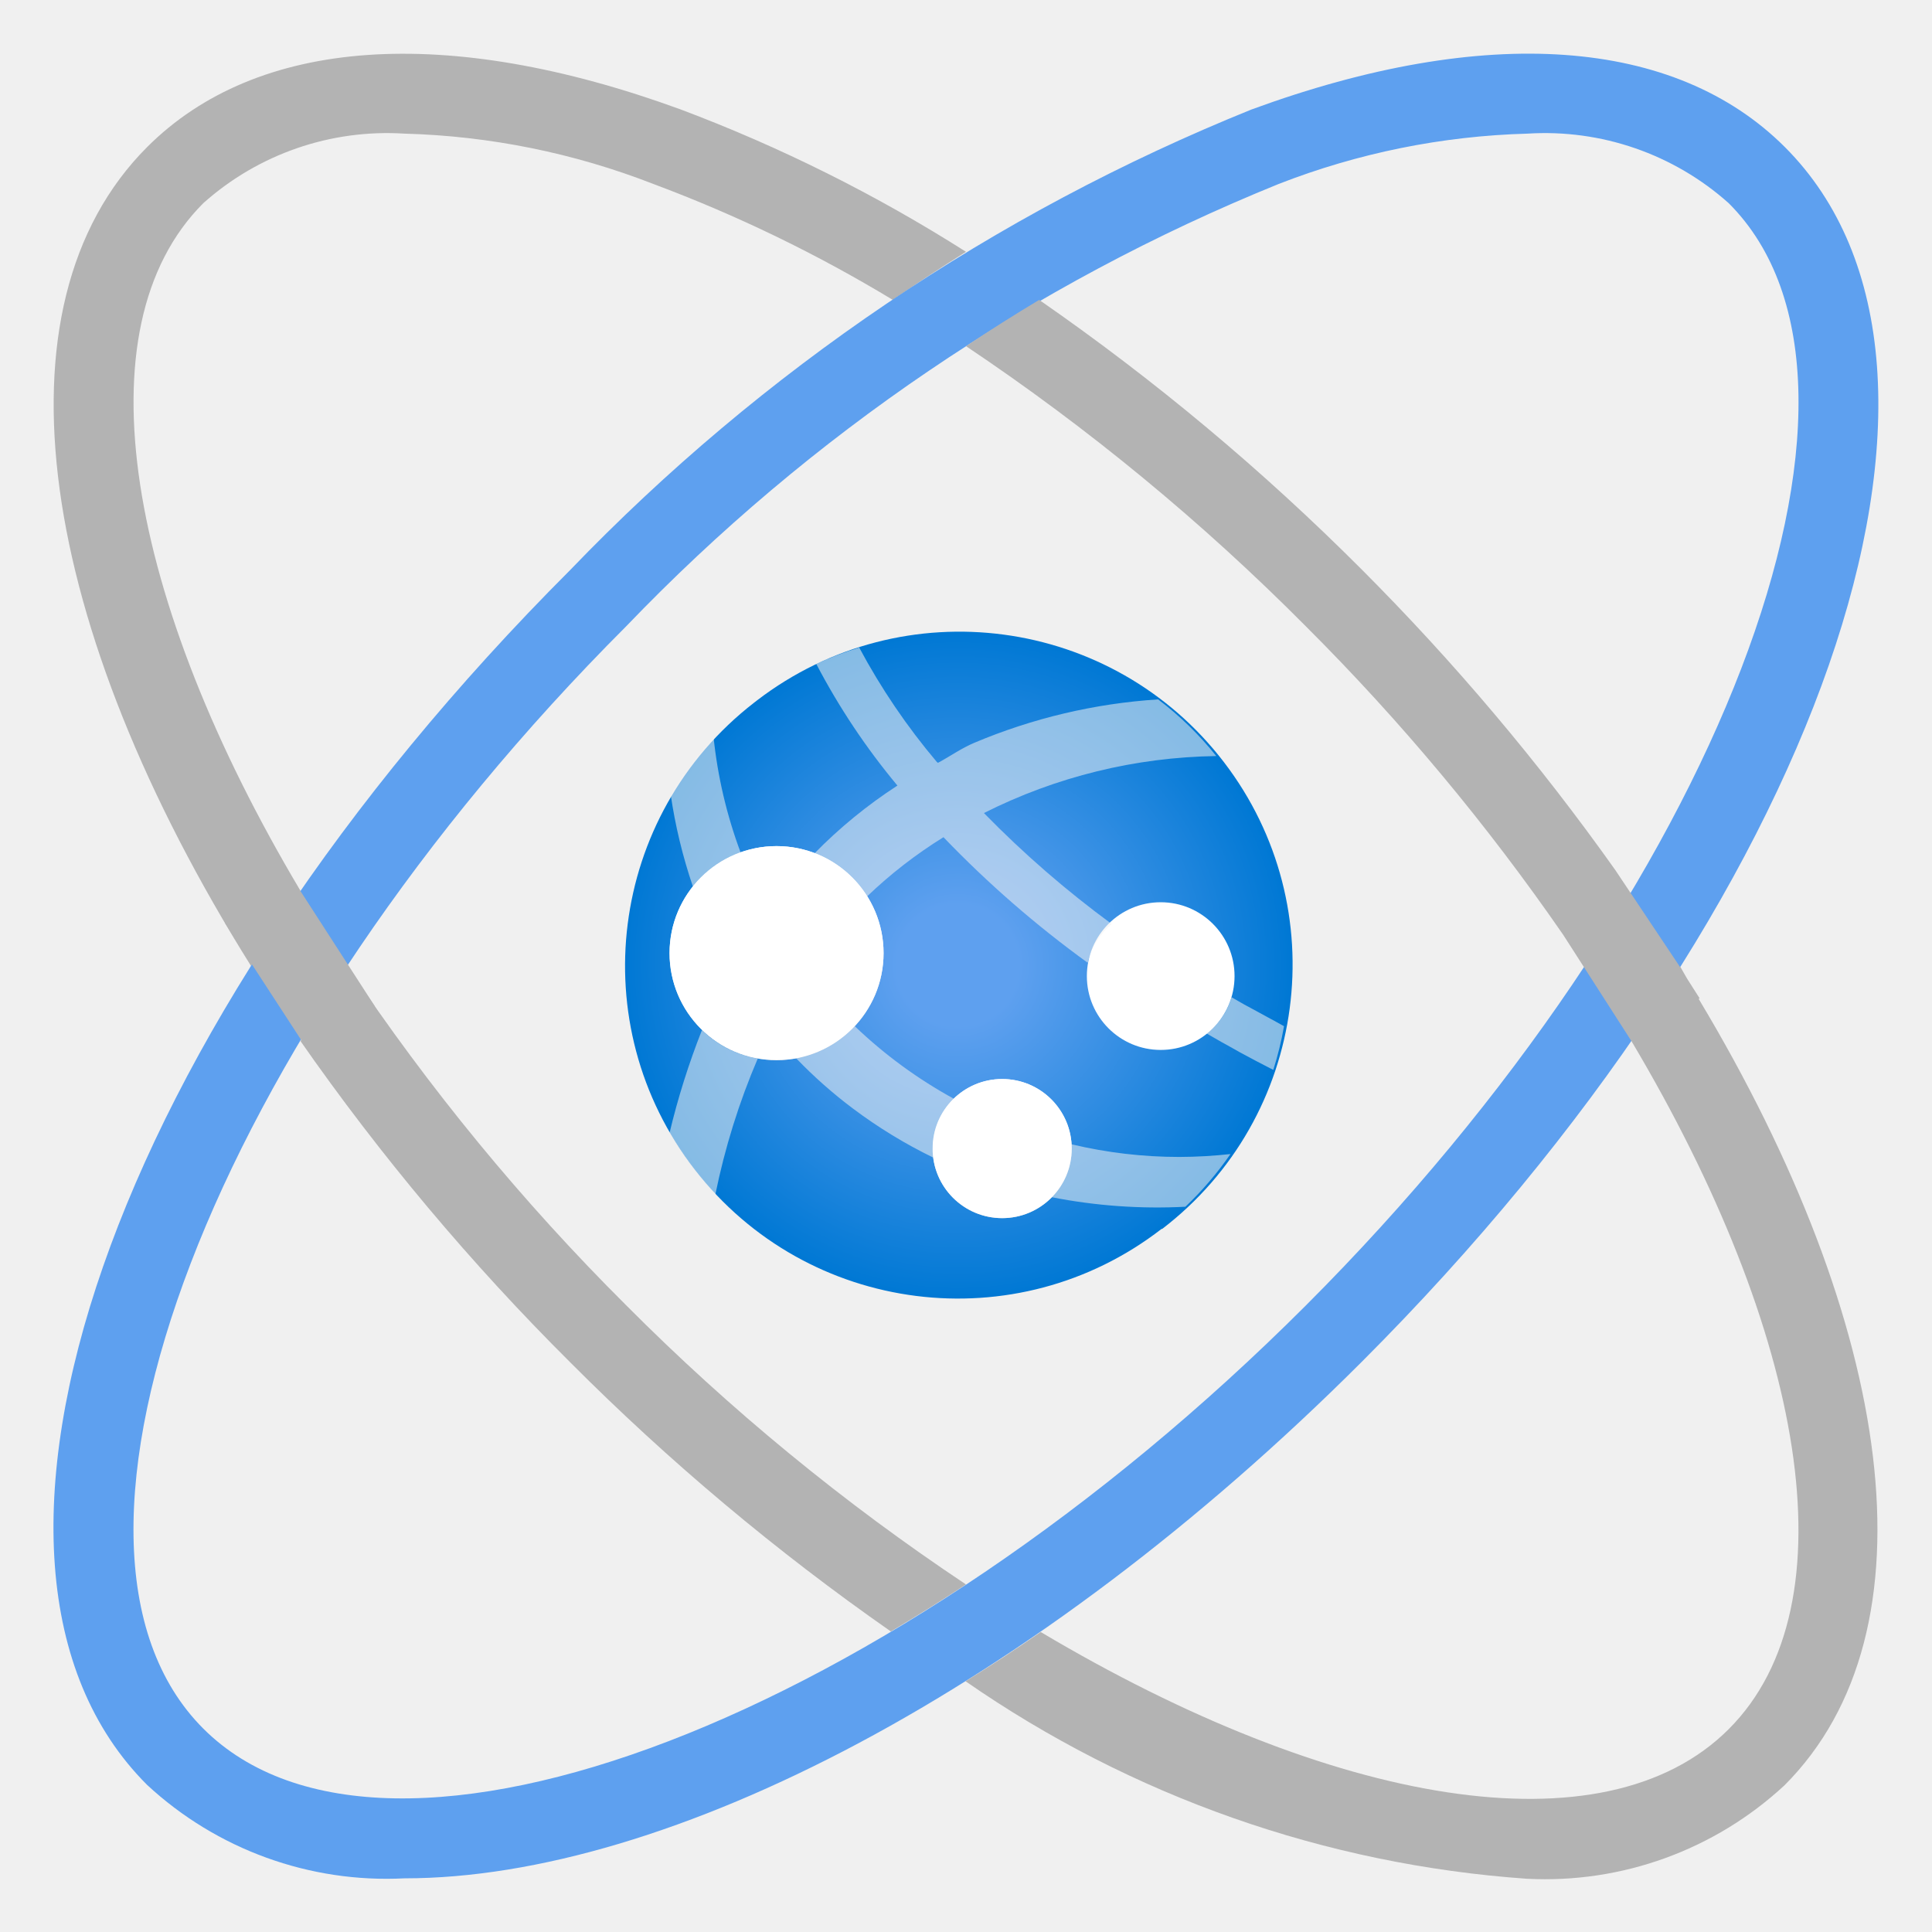
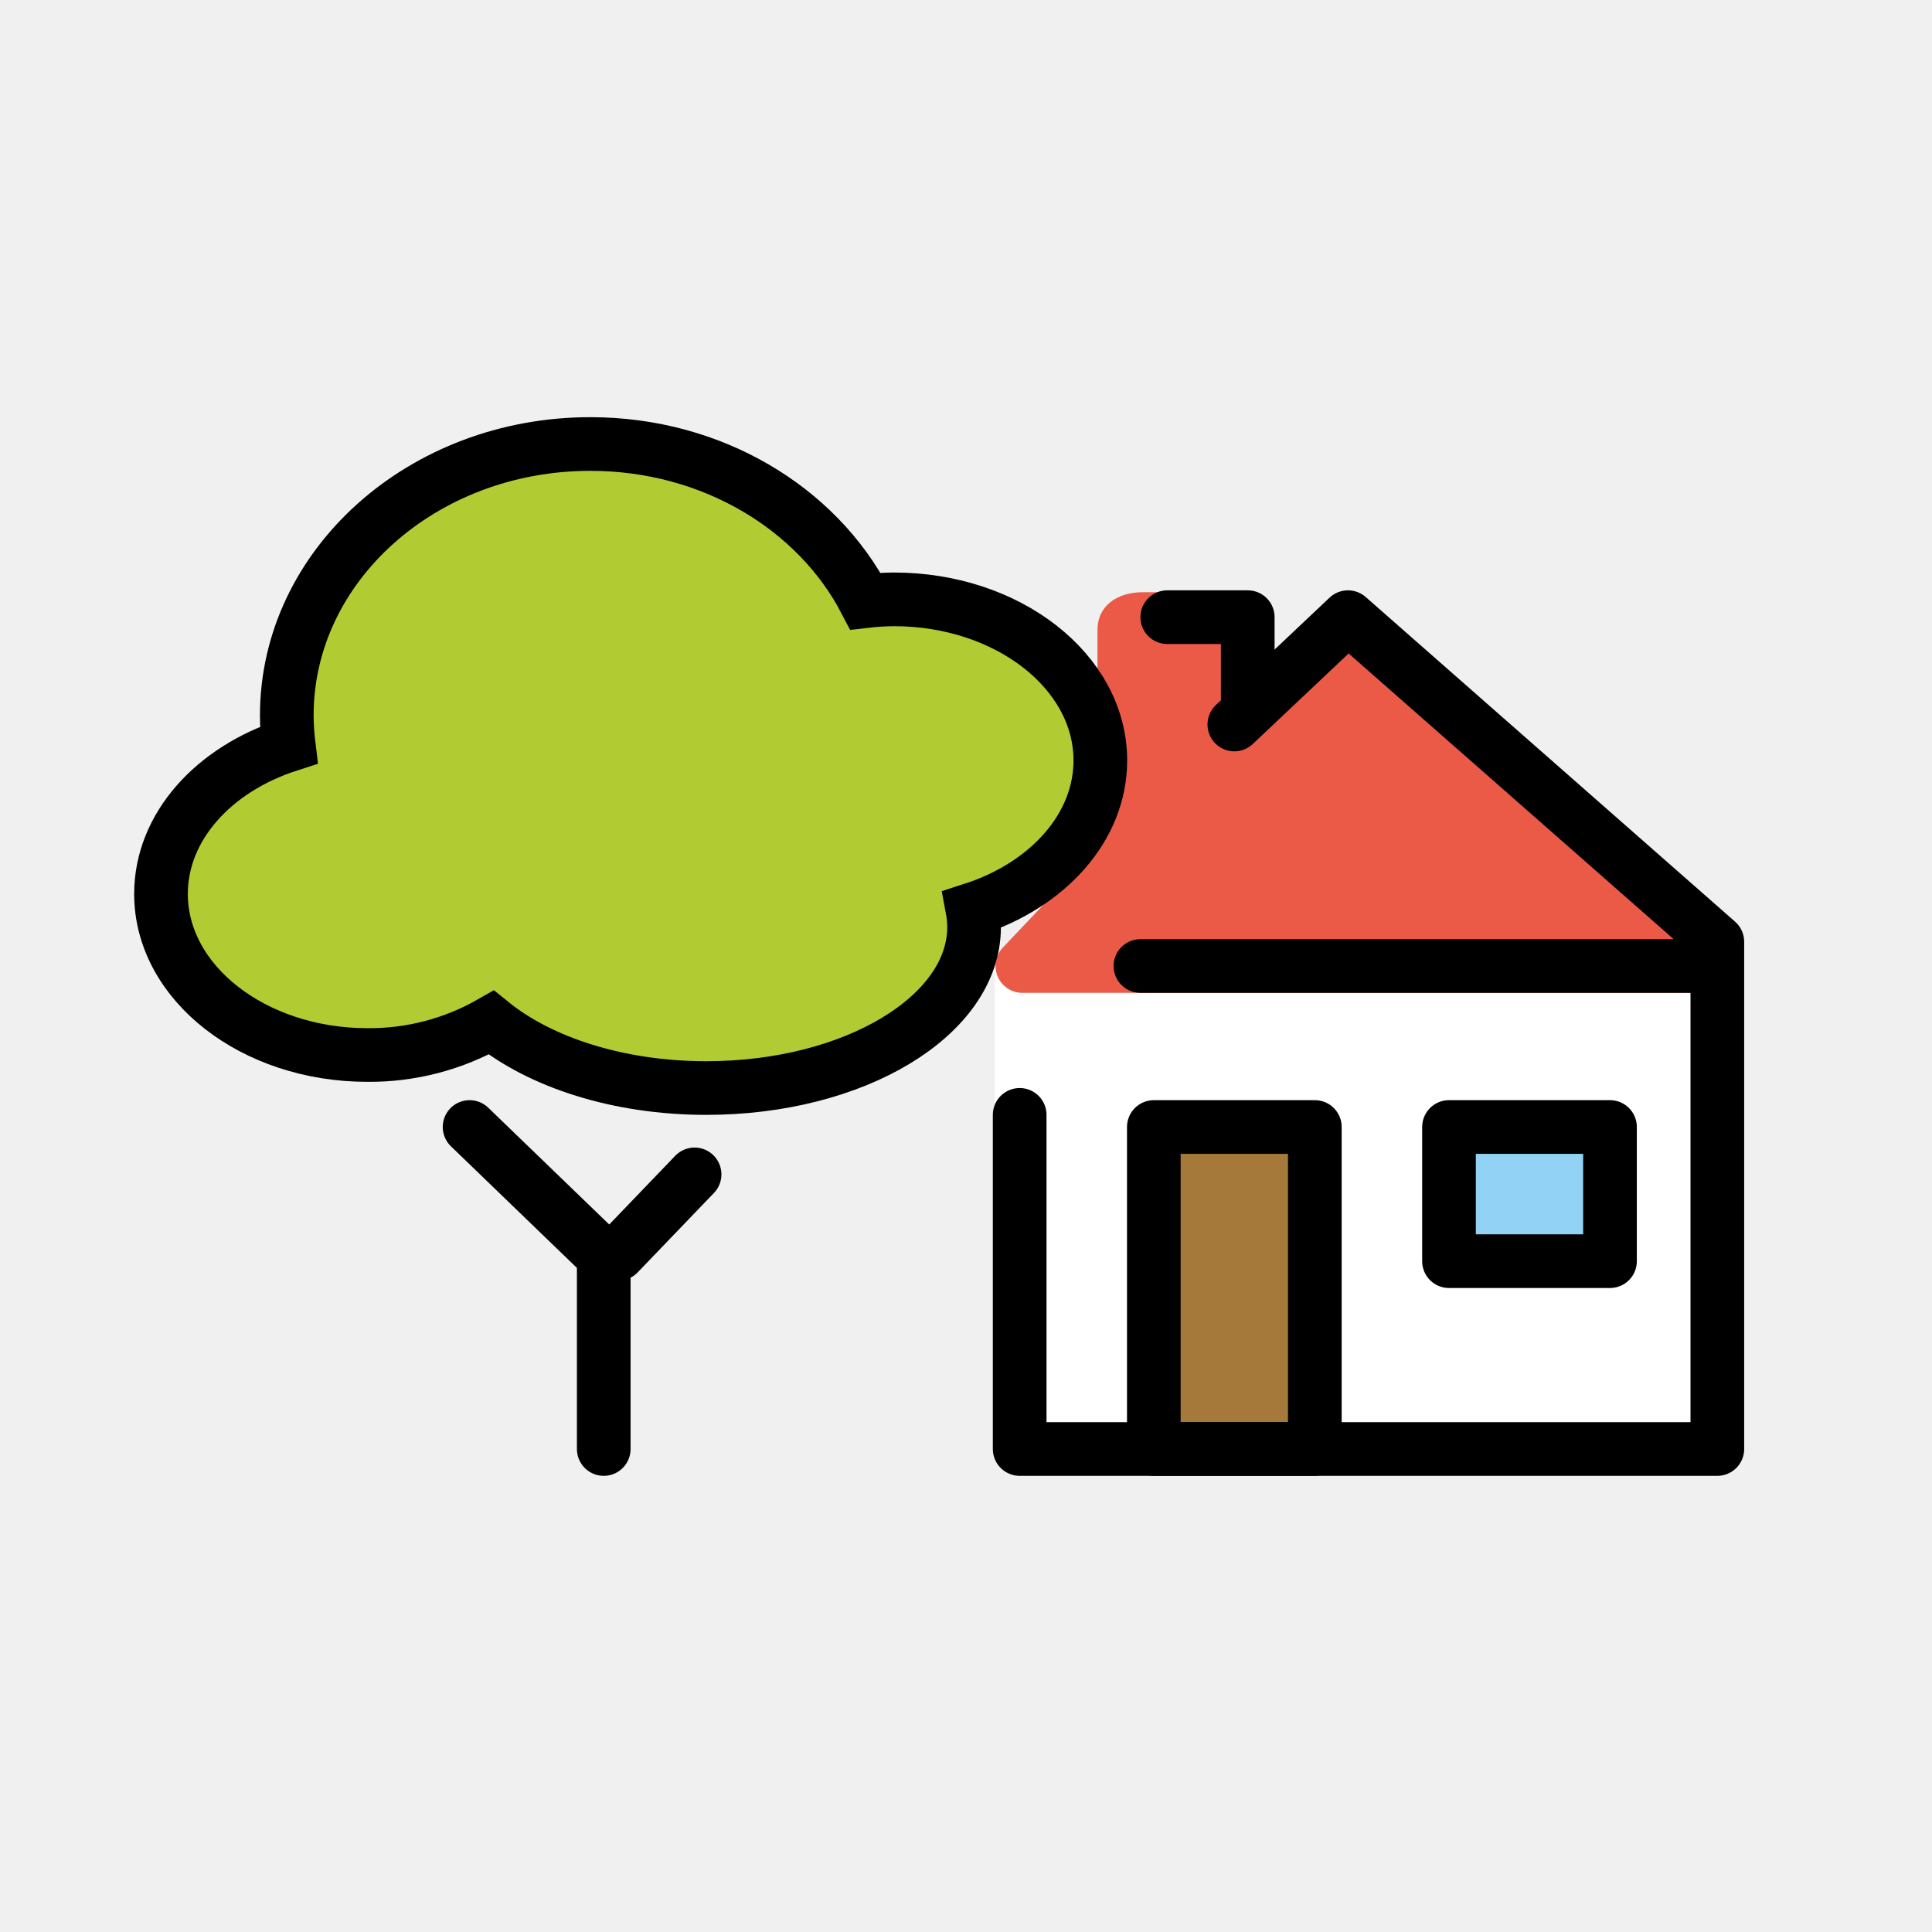
- <svg xmlns="http://www.w3.org/2000/svg" viewBox="0 0 18 18">
-   <defs>
-     <linearGradient id="b" x1="7.243" y1="9.904" x2="7.232" y2="8.458" gradientUnits="userSpaceOnUse">
-       <stop offset="0" stop-color="#ccc" />
-       <stop offset=".123" stop-color="#d7d7d7" />
-       <stop offset="1" stop-color="#fcfcfc" />
-     </linearGradient>
-     <linearGradient id="c" x1="9.337" y1="11.349" x2="9.337" y2="10.053" gradientUnits="userSpaceOnUse">
-       <stop offset="0" stop-color="#ccc" />
-       <stop offset=".123" stop-color="#d7d7d7" />
-       <stop offset="1" stop-color="#fcfcfc" />
-     </linearGradient>
-     <radialGradient id="a" cx="1427.09" cy="3357.234" r="20.684" gradientTransform="matrix(.15 0 0 .15 -205.142 -494.591)" gradientUnits="userSpaceOnUse">
-       <stop offset=".183" stop-color="#5ea0ef" />
-       <stop offset="1" stop-color="#0078d4" />
-     </radialGradient>
-   </defs>
-   <g fill="#b3b3b3">
-     <path d="M3.236 9c-.153.233-.3.465-.436.7a21.85 21.85 0 002.512 2.992A21.986 21.986 0 008.3 15.2q.348-.207.7-.438a20.494 20.494 0 01-3.165-2.6A20.56 20.56 0 013.236 9zM1.894 1.893a2.571 2.571 0 011.874-.648 6.9 6.9 0 012.319.469 13.289 13.289 0 012.231 1.08q.341-.234.682-.448a14.426 14.426 0 00-2.66-1.327C4.159.223 2.394.347 1.371 1.37-.116 2.858.362 5.846 2.339 9c.145-.231.3-.463.461-.7C1.187 5.591.731 3.056 1.894 1.893z" />
+ <svg xmlns="http://www.w3.org/2000/svg" id="emoji" viewBox="0 0 72 72" version="1.1">
+   <g id="color">
+     <rect x="37.075" y="36.053" width="26.884" height="18.114" fill="#FFFFFF" />
+     <polygon fill="#EA5A47" stroke="#EA5A47" stroke-linecap="round" stroke-linejoin="round" stroke-miterlimit="10" stroke-width="2" points="50.235,23.2 38.1,36 63.5,36" />
+     <path fill="#EA5A47" d="M47.3,26l-6.4,6.059v-8.573c0-0.931,0.755-1.416,1.686-1.416h3.028 c0.931,0,1.686,0.485,1.686,1.416C47.3,23.486,47.3,26,47.3,26z" />
+     <rect x="43" y="42" width="6" height="12" fill="#A57939" />
+     <rect x="54" y="42" width="6" height="5" fill="#92D3F5" />
+     <path fill="#B1CC33" d="M41.006,28.339c0-3.312-3.445-6.003-7.694-6.003c-0.355,0.003-0.71,0.025-1.062,0.066 c-1.8-3.455-5.707-5.855-10.25-5.855c-6.248,0-11.312,4.529-11.312,10.114c0.001,0.369,0.025,0.738,0.07,1.104 C7.966,28.666,6,30.81,6,33.314c0,3.312,3.445,6.003,7.694,6.003c1.615,0.014,3.206-0.402,4.614-1.207 c1.818,1.477,4.726,2.438,8.015,2.438c5.511,0,9.978-2.688,9.978-6.003c-0.001-0.219-0.021-0.438-0.061-0.653 C39.036,32.99,41.006,30.845,41.006,28.339z" />
  </g>
-   <path d="M3.77 17.5a3.28 3.28 0 01-2.4-.871C-.7 14.56 1.035 9.589 5.312 5.311A18.318 18.318 0 0111.66 1.02c2.181-.8 3.946-.672 4.969.35 2.068 2.068.336 7.039-3.941 11.317C9.632 15.742 6.222 17.5 3.77 17.5zM14.232 1.245a6.9 6.9 0 00-2.319.469 17.572 17.572 0 00-6.078 4.12C1.983 9.686.178 14.389 1.894 16.105s6.419-.089 10.271-3.941 5.657-8.556 3.941-10.271a2.571 2.571 0 00-1.874-.648z" fill="#5ea0ef" />
-   <path fill="#b3b3b3" d="M2.8 8.303l.692 1.072-.554.517-.842-1.293.704-.296zM15.05 8.107a21.862 21.862 0 00-2.362-2.8 21.737 21.737 0 00-3.006-2.513c-.227.136-.455.28-.682.431a20.682 20.682 0 013.165 2.609 20.548 20.548 0 012.4 2.877l.635.989c1.613 2.712 2.069 5.247.906 6.41s-3.7.707-6.41-.905c-.232.161-.465.314-.7.459a10.449 10.449 0 005.23 1.84 3.28 3.28 0 002.4-.871c1.439-1.44 1.024-4.287-.8-7.327l.009-.005-.116-.182c-.024-.039-.042-.076-.066-.115v.006z" />
-   <path d="M10.824 11.448a3.1 3.1 0 11-3.8-4.9l.031-.024a3.1 3.1 0 013.771 4.927" fill="url(#a)" />
-   <circle cx="7.235" cy="8.88" r=".997" fill="url(#b)" />
-   <circle cx="9.337" cy="10.701" r=".648" fill="url(#c)" />
-   <circle cx="10.814" cy="9.094" r=".688" fill="#fff" />
-   <g fill="#f2f2f2">
-     <path d="M6.238 10.555a3.615 3.615 0 00.227.336 3.056 3.056 0 00.2.237 6.506 6.506 0 01.395-1.266.99.99 0 01-.52-.265 7.07 7.07 0 00-.302.958zM6.9 7.942a4.356 4.356 0 01-.252-1.075 3.071 3.071 0 00-.4.532 4.836 4.836 0 00.208.862.989.989 0 01.444-.319zM7.963 9.56a.99.99 0 01-.545.3 4.362 4.362 0 00.53.469 4.593 4.593 0 00.747.456.772.772 0 01-.006-.084.645.645 0 01.2-.463 4.359 4.359 0 01-.926-.678zM9.983 10.661v.04a.644.644 0 01-.185.453 5.093 5.093 0 001.246.089 3.122 3.122 0 00.42-.491 4.49 4.49 0 01-.478.027 4.333 4.333 0 01-1.003-.118zM10.358 8.609a9.631 9.631 0 01-1.191-1.034 4.965 4.965 0 012.165-.531 3.044 3.044 0 00-.542-.528 5.28 5.28 0 00-1.714.405c-.119.05-.223.125-.337.186l-.01-.007a6.128 6.128 0 01-.724-1.067 3.142 3.142 0 00-.4.153 6.423 6.423 0 00.756 1.133 4.546 4.546 0 00-.775.634.994.994 0 01.491.4A4.309 4.309 0 018.79 7.8a9.98 9.98 0 001.344 1.17.674.674 0 01.224-.361zM11.853 9.5l-.012-.006-.108-.059-.02-.011-.1-.054-.024-.013-.115-.066a.656.656 0 01-.232.338l.136.078.031.017.127.071.012.007c.1.055.208.111.315.166a3.153 3.153 0 00.1-.407z" opacity=".55" />
+   <g id="hair" />
+   <g id="skin" />
+   <g id="skin-shadow" />
+   <g id="line">
+     <polyline fill="none" stroke="#000000" stroke-linecap="round" stroke-linejoin="round" stroke-miterlimit="10" stroke-width="2" points="46,27 50.235,23 64,35.098 64,54 38,54 38,41.548" />
+     <rect x="43" y="42" width="6" height="12" fill="none" stroke="#000000" stroke-linecap="round" stroke-linejoin="round" stroke-miterlimit="10" stroke-width="2" />
+     <rect x="54" y="42" width="6" height="5" fill="none" stroke="#000000" stroke-linecap="round" stroke-linejoin="round" stroke-miterlimit="10" stroke-width="2" />
+     <polyline fill="none" stroke="#000000" stroke-linecap="round" stroke-linejoin="round" stroke-miterlimit="10" stroke-width="2" points="43.5,23 46.5,23 46.5,26" />
+     <path fill="none" stroke="#000000" stroke-miterlimit="10" stroke-width="2" d="M31.245,39.34" />
+     <polyline fill="none" stroke="#000000" stroke-linecap="round" stroke-linejoin="round" stroke-width="2" points="22.5,54 22.5,46.827 17.5,42" />
+     <line x1="23.041" x2="25.885" y1="46.727" y2="43.766" fill="none" stroke="#000000" stroke-linecap="round" stroke-linejoin="round" stroke-width="2" />
+     <path fill="none" stroke="#000000" stroke-linecap="round" stroke-miterlimit="10" stroke-width="2" d="M41.006,28.339 c0-3.312-3.445-6.003-7.694-6.003c-0.355,0.003-0.71,0.025-1.062,0.066c-1.8-3.455-5.707-5.855-10.25-5.855 c-6.248,0-11.312,4.529-11.312,10.114c0.001,0.369,0.025,0.738,0.07,1.104C7.966,28.666,6,30.81,6,33.314 c0,3.312,3.445,6.003,7.694,6.003c1.615,0.014,3.206-0.402,4.614-1.207c1.818,1.477,4.726,2.438,8.015,2.438 c5.511,0,9.978-2.688,9.978-6.003c-0.001-0.219-0.021-0.438-0.061-0.653 C39.036,32.99,41.006,30.845,41.006,28.339z" />
+     <line x1="63.5" x2="42.5" y1="36" y2="36" fill="none" stroke="#000000" stroke-linecap="round" stroke-linejoin="round" stroke-miterlimit="10" stroke-width="2" />
  </g>
-   <circle cx="7.235" cy="8.88" r=".997" fill="#fff" />
-   <circle cx="9.337" cy="10.701" r=".648" fill="#fff" />
</svg>
